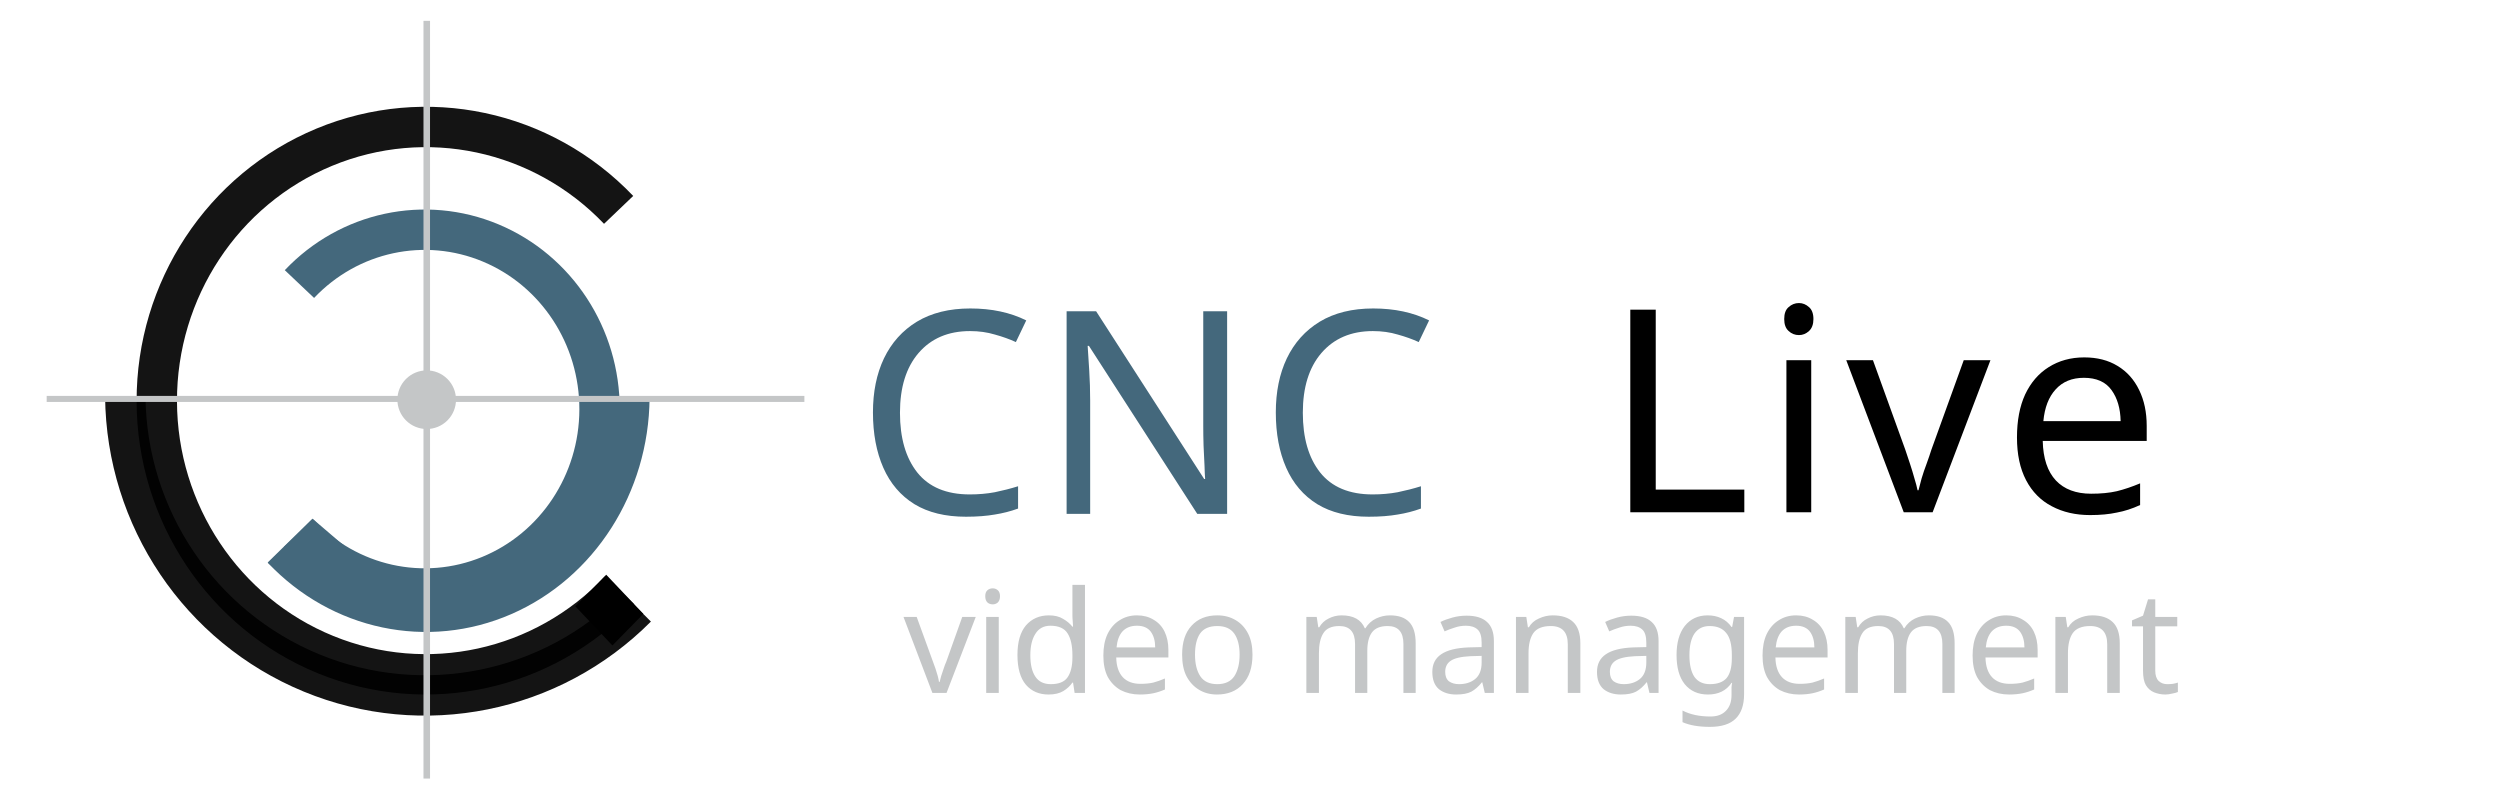
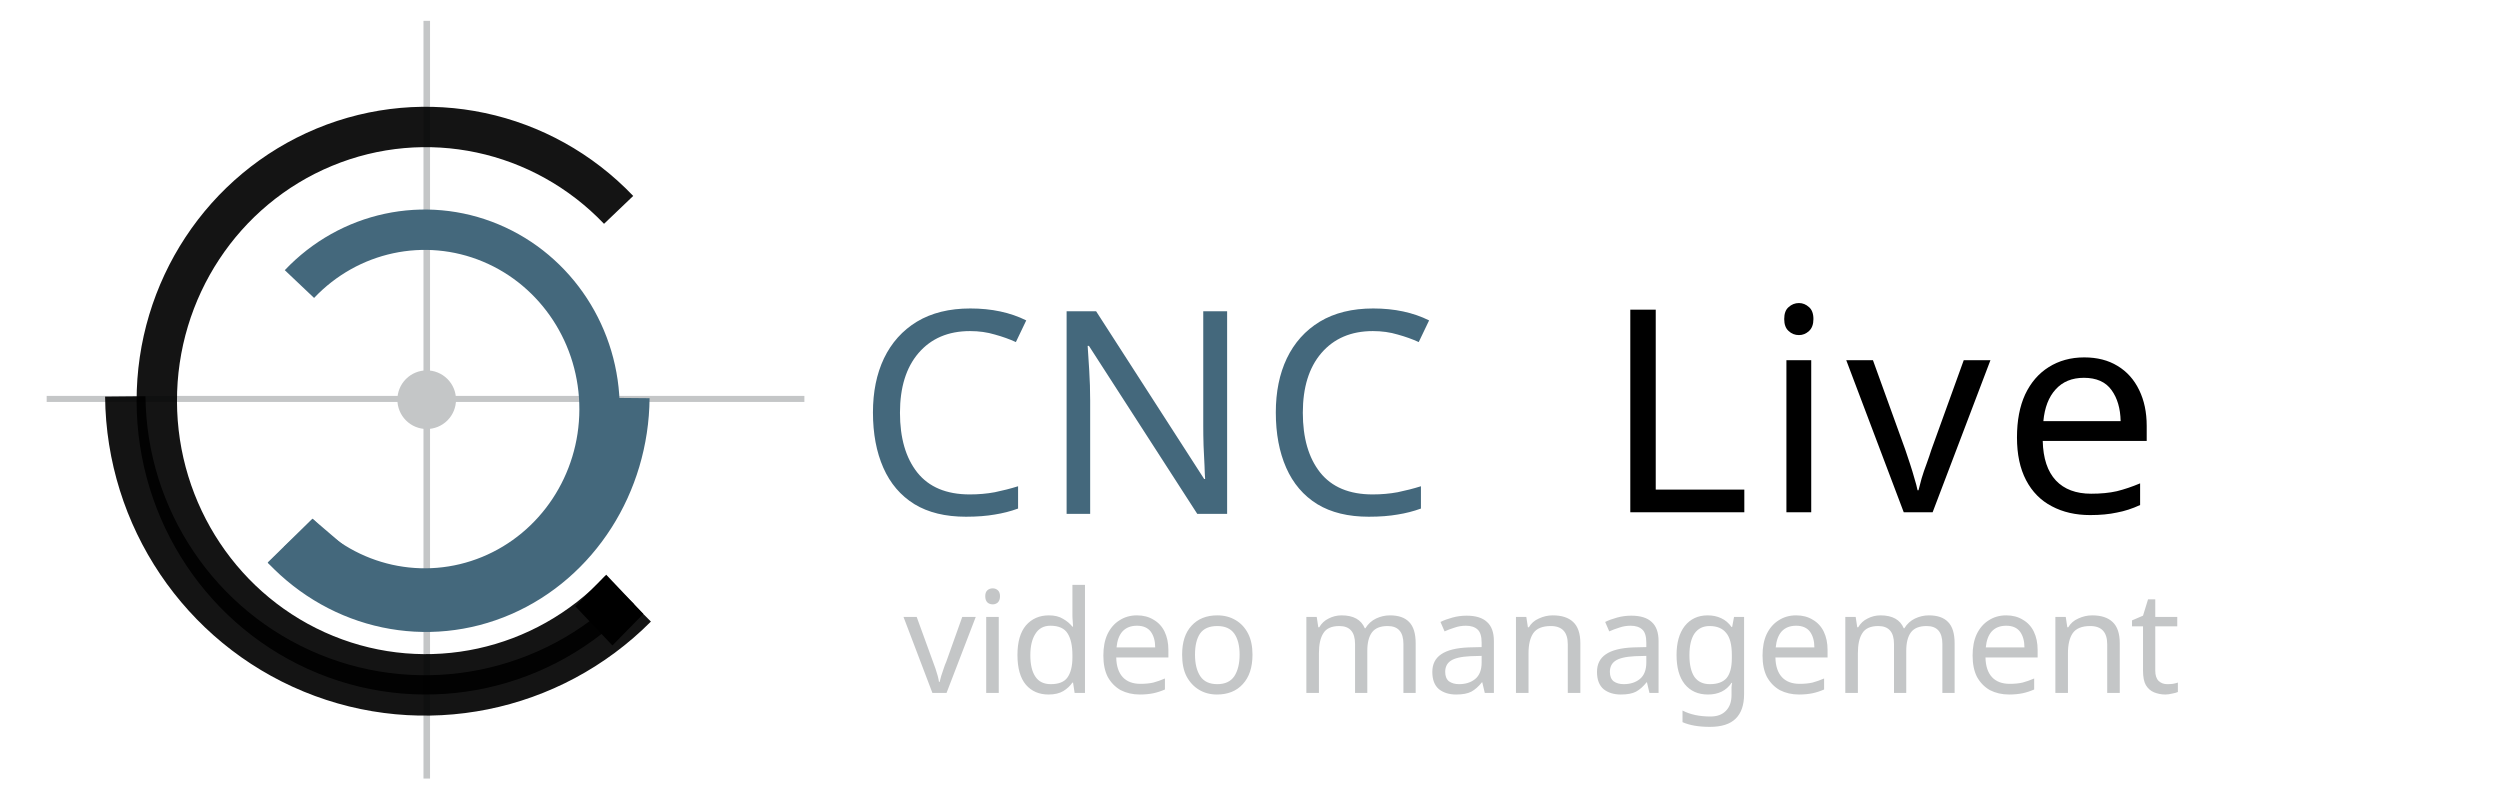
- <svg xmlns="http://www.w3.org/2000/svg" width="470" height="150" viewBox="0 0 124.354 39.688" id="svg1967" version="1.1">
-   <defs id="defs934" />
+ <svg xmlns="http://www.w3.org/2000/svg" width="470" height="150" viewBox="0 0 124.354 39.688" id="svg1967">
  <style>
-         @-webkit-keyframes rotating /* Safari and Chrome */ {
-         from {
-             -webkit-transform: rotate(0deg);
-             -o-transform: rotate(0deg);
-             transform: rotate(0deg);
+         @keyframes bluespin {
+             from {
+                 transform:rotate(0deg);
+             }
+             to {
+                 transform:rotate(360deg);
+             }
        }
-         to {
-             -webkit-transform: rotate(360deg);
-             -o-transform: rotate(360deg);
-             transform: rotate(360deg);
-         }
-         }
-         @keyframes rotating {
-         from {
-             -ms-transform: rotate(0deg);
-             -moz-transform: rotate(0deg);
-             -webkit-transform: rotate(0deg);
-             -o-transform: rotate(0deg);
-             transform: rotate(0deg);
-         }
-         to {
-             -ms-transform: rotate(360deg);
-             -moz-transform: rotate(360deg);
-             -webkit-transform: rotate(360deg);
-             -o-transform: rotate(360deg);
-             transform: rotate(360deg);
-         }
-         }
-         .rotating {
-         -webkit-animation: rotating 2s infinite;
-         -moz-animation: rotating 2s infinite;
-         -ms-animation: rotating 2s infinite;
-         -o-animation: rotating 2s infinite;
-         animation: rotating 2s infinite;
+         
+         @keyframes blackspin {
+             from {
+                 transform:rotate(360deg);
+             }
+             to {
+                 transform:rotate(0deg);
+             }
        }
    </style>
-   <g id="layer2">
-     <g transform="matrix(0.99219,0,0,0.99219,125.903,-127.039)" id="g1105" style="stroke:#000000">
-       <path style="fill:none;stroke-width:2.024;stroke-opacity:0.918" id="path1003" d="m -95.834,157.639 a 13.484,13.72 0 0 1 -14.74,3.218 13.484,13.72 0 0 1 -8.46,-12.698 13.484,13.72 0 0 1 8.397,-12.74 13.484,13.72 0 0 1 14.756,3.142" />
-       <path style="fill:none;stroke-width:2.024;stroke-opacity:0.918" d="m -94.979,158.486 a 15.026,15.134 0 0 1 -16.304,3.289 15.026,15.134 0 0 1 -9.331,-13.861" id="path1005" />
-       <path style="stroke-width:2.025" d="m 41.96,179.057 h 0.682 v 0.191 H 41.96 Z" id="rect1030" transform="matrix(0.68763,0.72607,-0.70016,0.71398,0,0)" />
+   <g id="layer4">
+     <g transform="translate(125.903 -127.039) scale(.99219)" id="g1121" fill="#c4c6c7" stroke-width="2.024">
+       <path d="M-105.664 129.084h.328v37.987h-.328z" id="rect1040" />
+       <path d="M-148.19-124.555h.303v37.987h-.303z" id="rect1040-2" transform="rotate(-90)" />
+       <path id="path1057" d="M-104.465 149.118a1.469 1.469 0 0 1-2.077-.002 1.469 1.469 0 0 1 0-2.077 1.469 1.469 0 0 1 2.076-.003 1.469 1.469 0 0 1 .005 2.077" />
    </g>
  </g>
-   <g class="rotating" id="layer3">
-     <g style="stroke:#44687c" transform="matrix(0.99219,0,0,0.99219,125.903,-127.039)" id="g1111">
-       <path style="fill:none;stroke-width:2.024" d="m -111.925,154.773 a 8.763,8.993 0 0 0 9.58,2.126 8.763,8.993 0 0 0 5.508,-8.32 8.763,8.993 0 0 0 -5.453,-8.357 8.763,8.993 0 0 0 -9.593,2.058" id="path1007" />
-       <path style="fill:none;stroke-width:2.024" id="path1009" d="m -112.727,155.564 a 10.198,10.82 0 0 0 11.06,2.336 10.198,10.82 0 0 0 6.326,-9.907" />
-       <rect style="stroke-width:2.028" id="rect1032" width="0.179" height="1.115" x="33.273" y="191.116" transform="matrix(0.76009,0.64982,-0.7141,0.70004,0,0)" ry="0" />
+   <g id="layer2" style="-webkit-transform-origin:17% 50%;-moz-transform-origin:17% 50%;-o-transform-origin:17% 50%;transform-origin:17% 50%;animation-name:blackspin;animation-duration:3000ms;animation-iteration-count:1;animation-timing-function:ease-out">
+     <g transform="translate(125.903 -127.039) scale(.99219)" id="g1105" stroke="#000">
+       <path id="path1003" d="M-95.834 157.639a13.484 13.72 0 0 1-14.74 3.218 13.484 13.72 0 0 1-8.46-12.698 13.484 13.72 0 0 1 8.397-12.74 13.484 13.72 0 0 1 14.756 3.142" fill="none" stroke-width="2.024" stroke-opacity=".918" />
+       <path d="M-94.979 158.486a15.026 15.134 0 0 1-16.304 3.289 15.026 15.134 0 0 1-9.331-13.861" id="path1005" fill="none" stroke-width="2.024" stroke-opacity=".918" />
+       <path d="M41.96 179.057h.682v.191h-.682z" id="rect1030" transform="matrix(.68763 .72607 -.70016 .71398 0 0)" stroke-width="2.025" />
    </g>
  </g>
-   <g id="layer4">
-     <g style="fill:#c4c6c7;stroke-width:2.024" transform="matrix(0.99219,0,0,0.99219,125.903,-127.039)" id="g1121">
-       <path d="m -105.664,129.084 h 0.328 v 37.987 h -0.328 z" id="rect1040" />
-       <path d="m -148.19,-124.555 h 0.303 v 37.987 h -0.303 z" id="rect1040-2" transform="rotate(-90)" />
-       <path id="path1057" d="m -104.465,149.118 a 1.469,1.469 0 0 1 -2.077,-0.002 1.469,1.469 0 0 1 0,-2.077 1.469,1.469 0 0 1 2.076,-0.003 1.469,1.469 0 0 1 0.005,2.077" />
+   <g id="layer3" style="-webkit-transform-origin:17% 50%;-moz-transform-origin:17% 50%;-o-transform-origin:17% 50%;transform-origin:17% 50%;animation-name:bluespin;animation-duration:3000ms;animation-iteration-count:1;animation-timing-function:ease-out">
+     <g transform="translate(125.903 -127.039) scale(.99219)" id="g1111" stroke="#44687c">
+       <path d="M-111.925 154.773a8.763 8.993 0 0 0 9.58 2.126 8.763 8.993 0 0 0 5.508-8.32 8.763 8.993 0 0 0-5.453-8.357 8.763 8.993 0 0 0-9.593 2.058" id="path1007" fill="none" stroke-width="2.024" />
+       <path id="path1009" d="M-112.727 155.564a10.198 10.82 0 0 0 11.06 2.336 10.198 10.82 0 0 0 6.326-9.907" fill="none" stroke-width="2.024" />
+       <rect id="rect1032" width=".179" height="1.115" x="33.273" y="191.116" transform="matrix(.76009 .64982 -.7141 .70004 0 0)" ry="0" stroke-width="2.028" />
    </g>
  </g>
  <g id="layer5">
-     <g style="" id="g978">
-       <text style="font-weight:400;font-size:10.583px;line-height:1.25;font-family:Lato;-inkscape-font-specification:'Lato, Normal';font-variant-ligatures:normal;font-variant-caps:normal;font-variant-numeric:normal;text-align:start;letter-spacing:0;word-spacing:0;fill:#44687c;stroke-width:0.265" x="42.561" y="25.56" id="text2542" font-weight="400" font-size="10.583" letter-spacing="0" word-spacing="0">
-         <tspan id="tspan2540" x="42.561" y="25.56" style="font-size:14.111px;font-family:'Hiragino Maru Gothic Pro';-inkscape-font-specification:'Hiragino Maru Gothic Pro';letter-spacing:0.198" font-size="14.111" letter-spacing=".198">CNC</tspan>
+     <g id="g978" font-weight="400" font-size="10.583" letter-spacing="0" word-spacing="0" font-family="Lato" stroke-width=".265">
+       <text style="line-height:1.25;-inkscape-font-specification:'Lato, Normal';font-variant-ligatures:normal;font-variant-caps:normal;font-variant-numeric:normal;text-align:start" x="42.561" y="25.56" id="text2542" fill="#44687c">
+         <tspan id="tspan2540" x="42.561" y="25.56" style="-inkscape-font-specification:'Hiragino Maru Gothic Pro'" font-size="14.111" letter-spacing=".198" font-family="Hiragino Maru Gothic Pro">CNC</tspan>
      </text>
-       <text style="font-weight:400;font-size:10.583px;line-height:1.25;font-family:Lato;-inkscape-font-specification:'Lato, Normal';font-variant-ligatures:normal;font-variant-caps:normal;font-variant-numeric:normal;text-align:start;letter-spacing:0;word-spacing:0;stroke-width:0.265" x="79.717" y="25.481" id="text2546" font-weight="400" font-size="10.583" letter-spacing="0" word-spacing="0">
-         <tspan id="tspan2544" x="79.717" y="25.481" style="font-size:14.111px;font-family:'Hiragino Maru Gothic ProN';-inkscape-font-specification:'Hiragino Maru Gothic ProN';letter-spacing:0.542" font-size="14.111" letter-spacing=".542">Live</tspan>
+       <text style="line-height:1.25;-inkscape-font-specification:'Lato, Normal';font-variant-ligatures:normal;font-variant-caps:normal;font-variant-numeric:normal;text-align:start" x="79.717" y="25.481" id="text2546">
+         <tspan id="tspan2544" x="79.717" y="25.481" style="-inkscape-font-specification:'Hiragino Maru Gothic ProN'" font-size="14.111" letter-spacing=".542" font-family="Hiragino Maru Gothic ProN">Live</tspan>
      </text>
-       <text style="font-weight:400;font-size:10.583px;line-height:1.25;font-family:Lato;-inkscape-font-specification:'Lato, Normal';font-variant-ligatures:normal;font-variant-caps:normal;font-variant-numeric:normal;text-align:start;letter-spacing:0;word-spacing:0;fill:#c4c6c7;stroke-width:0.265" x="44.94" y="34.468" id="text2550" font-weight="400" font-size="10.583" letter-spacing="0" word-spacing="0">
-         <tspan id="tspan2548" x="44.94" y="34.468" style="font-size:7.056px;font-family:'Hiragino Maru Gothic Pro';-inkscape-font-specification:'Hiragino Maru Gothic Pro';letter-spacing:-0.064" font-size="7.056" letter-spacing="-.064">video management</tspan>
+       <text style="line-height:1.25;-inkscape-font-specification:'Lato, Normal';font-variant-ligatures:normal;font-variant-caps:normal;font-variant-numeric:normal;text-align:start" x="44.94" y="34.468" id="text2550" fill="#c4c6c7">
+         <tspan id="tspan2548" x="44.94" y="34.468" style="-inkscape-font-specification:'Hiragino Maru Gothic Pro'" font-size="7.056" letter-spacing="-.064" font-family="Hiragino Maru Gothic Pro">video management</tspan>
      </text>
    </g>
  </g>
</svg>
